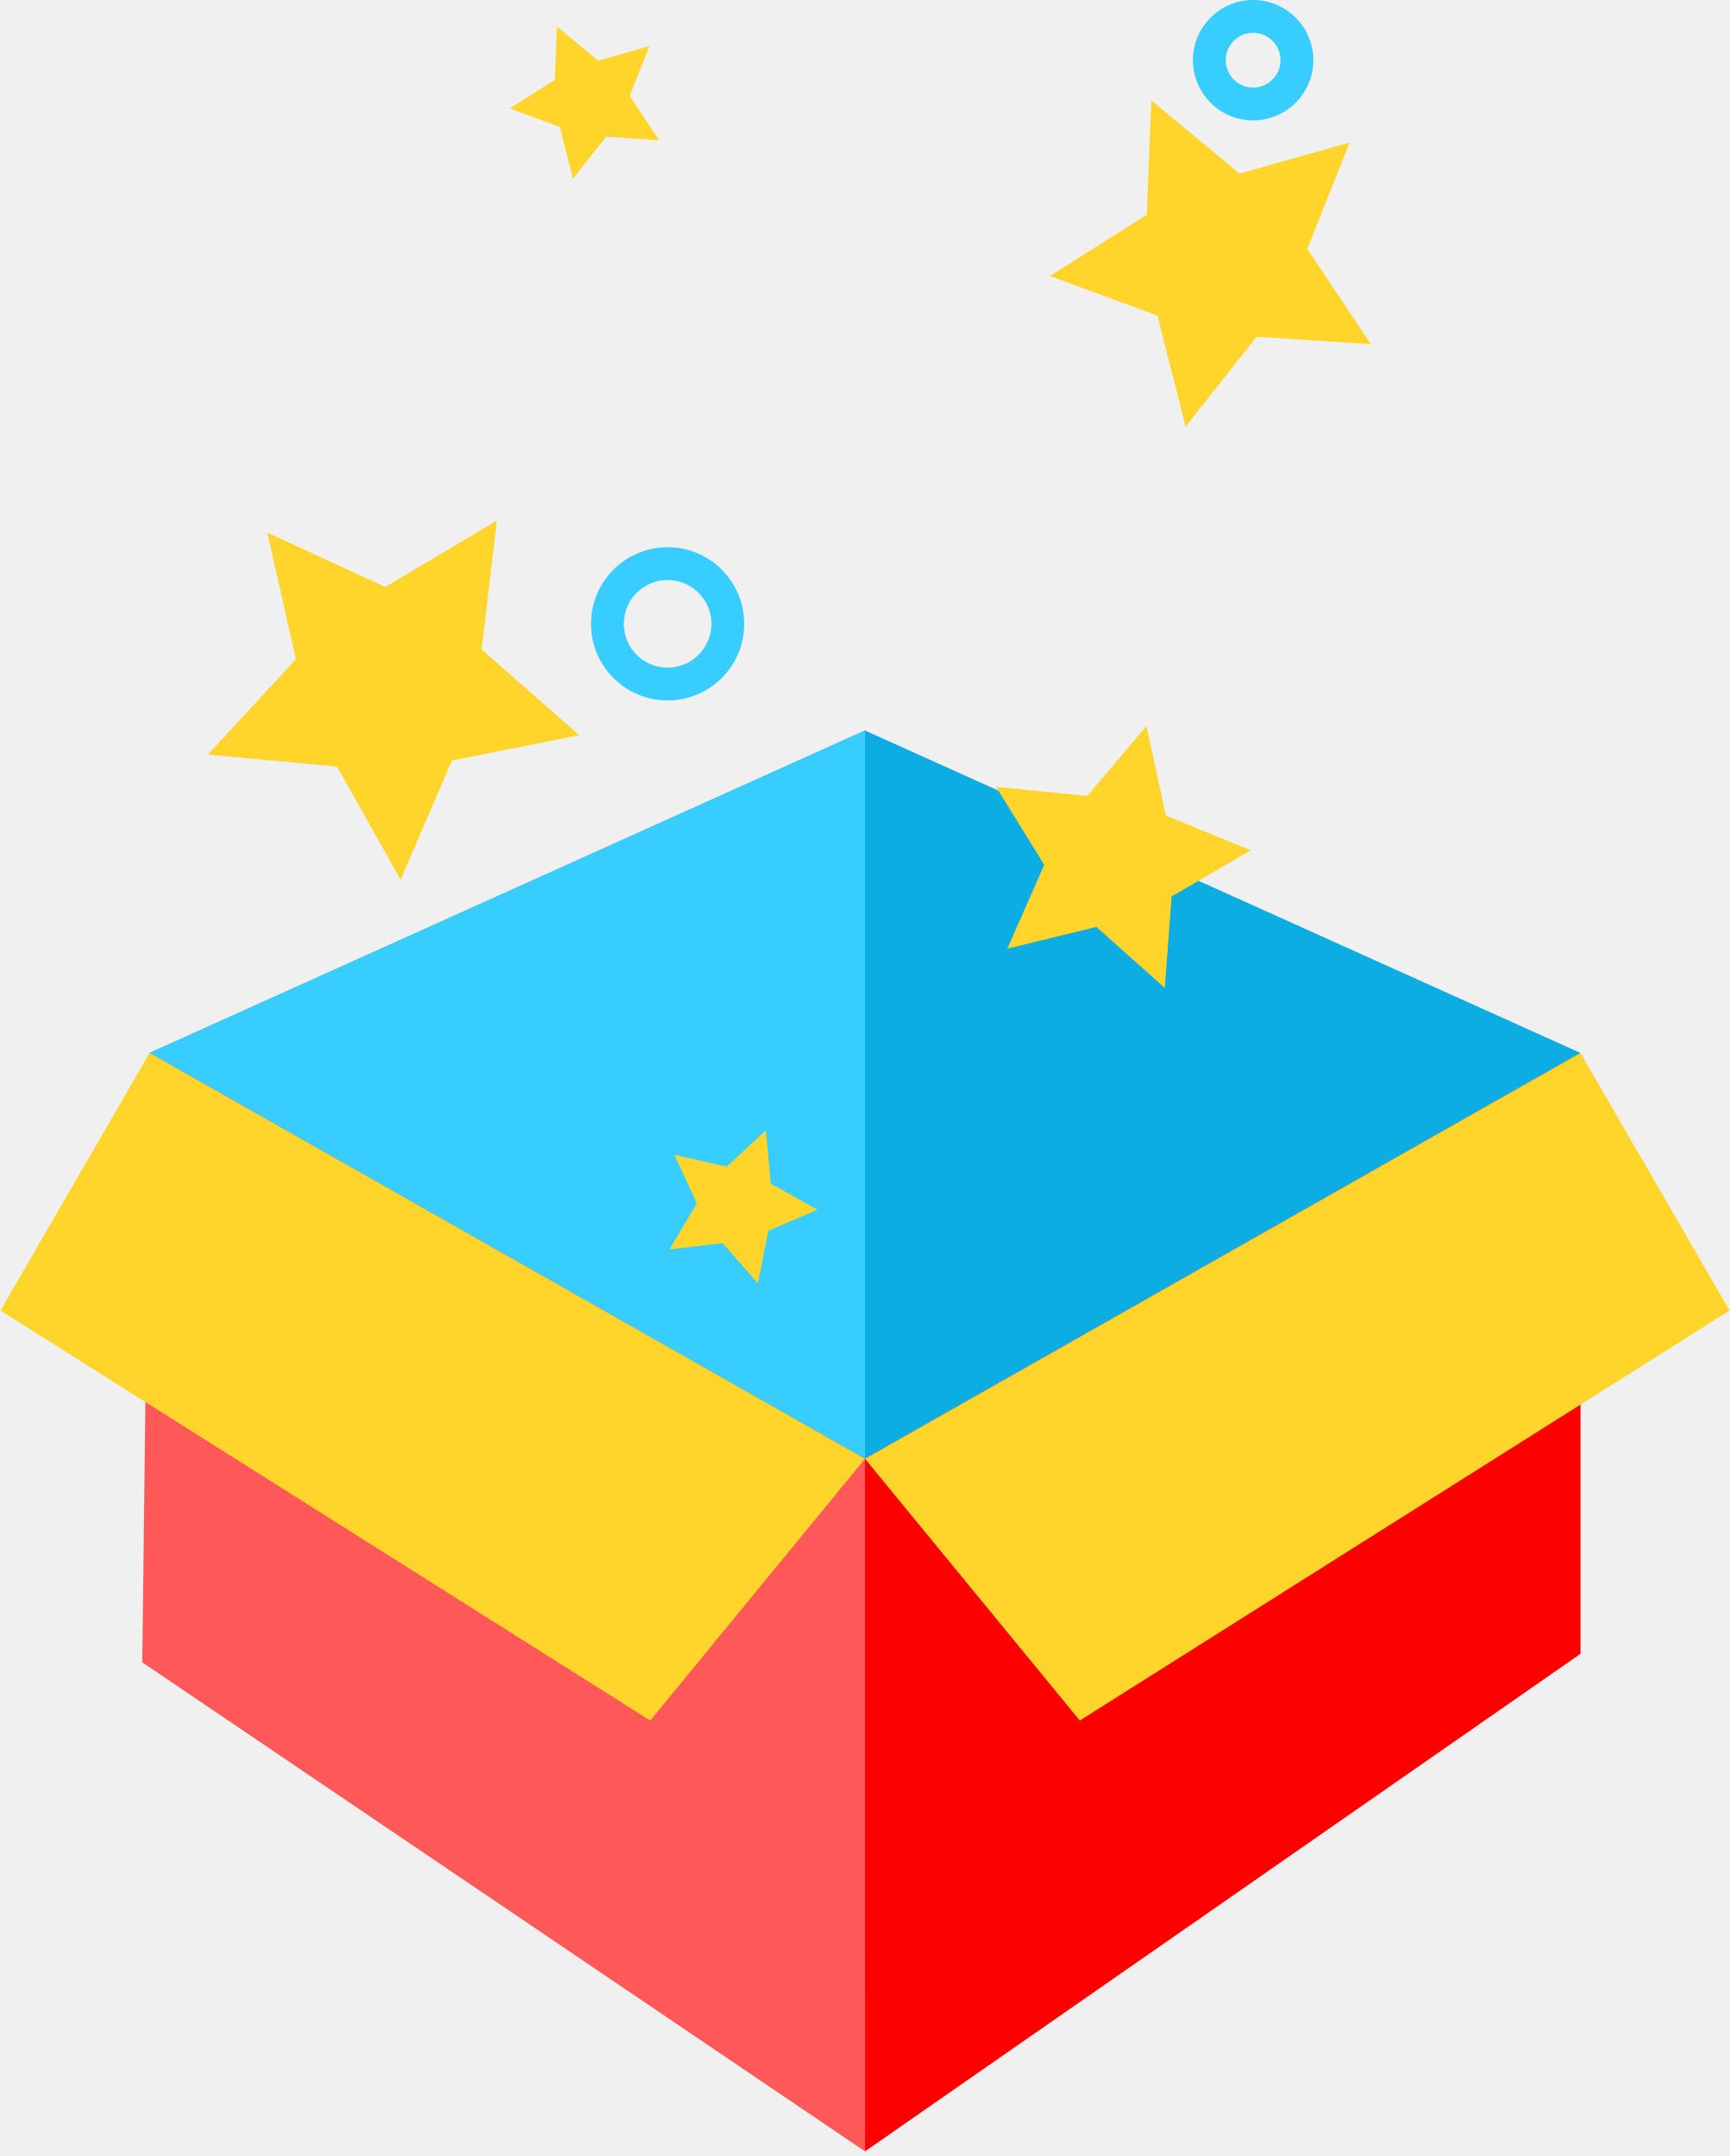
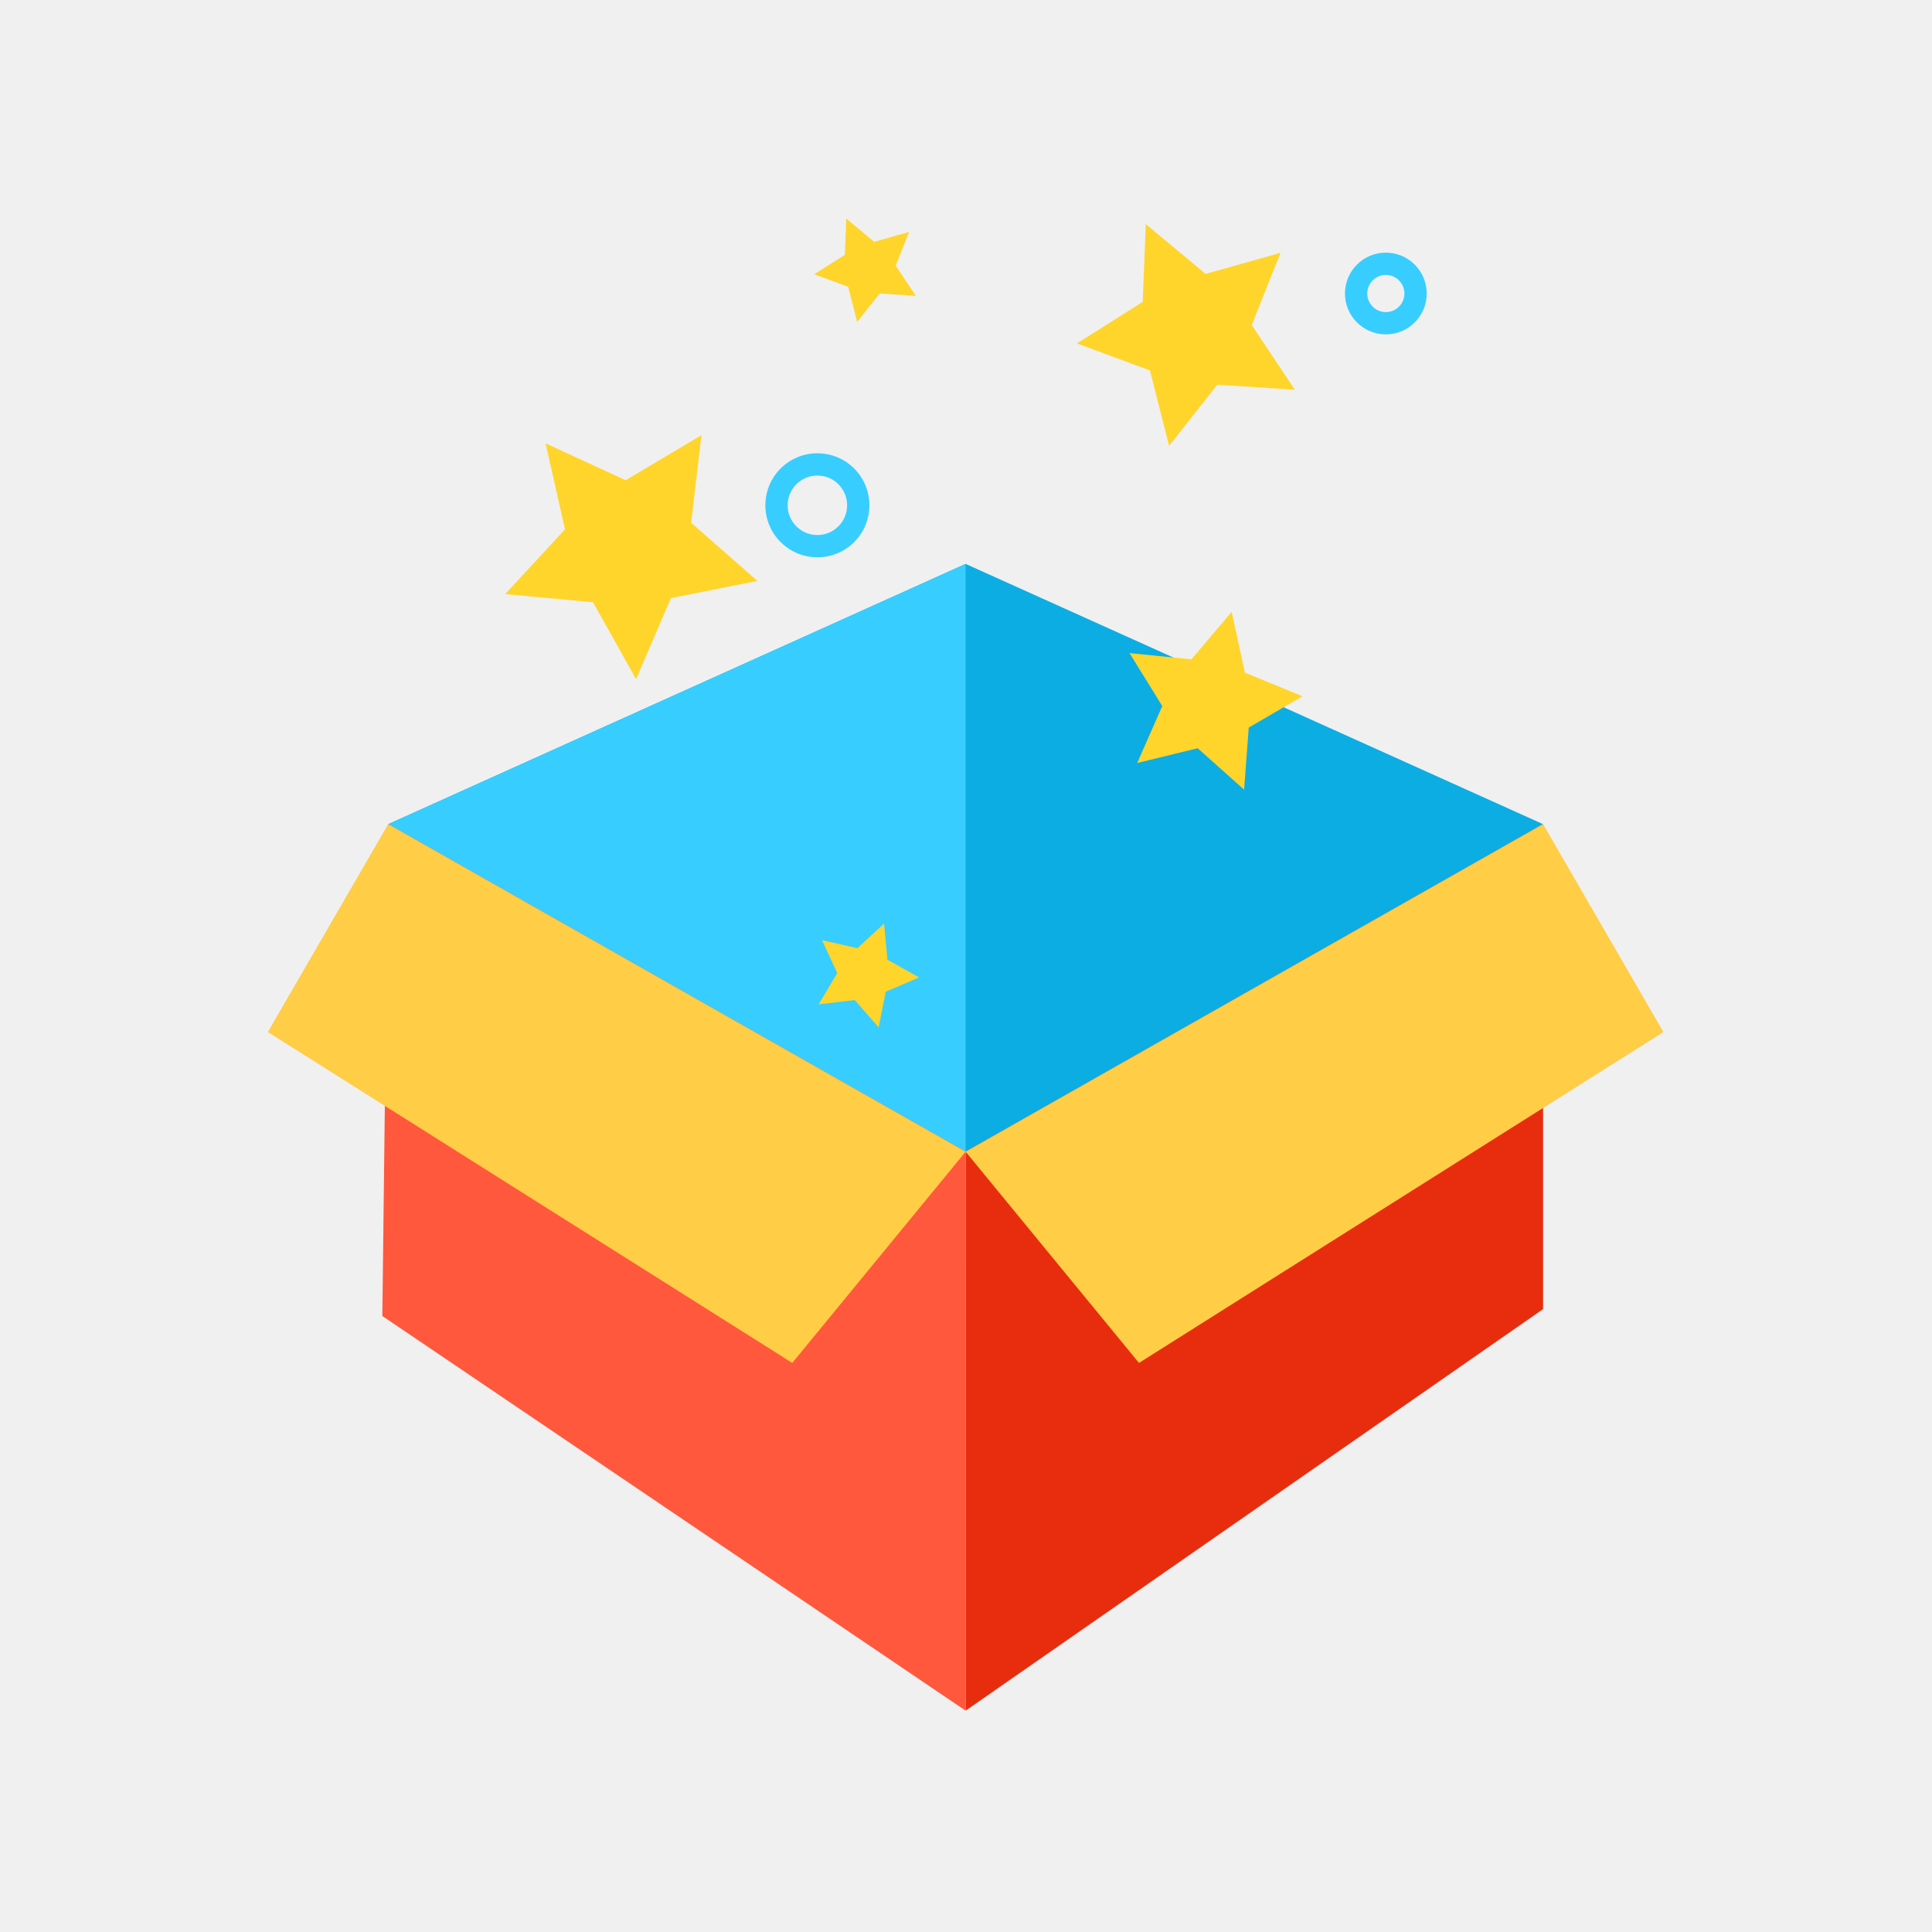
- <svg xmlns="http://www.w3.org/2000/svg" xmlns:xlink="http://www.w3.org/1999/xlink" width="158px" height="197px" viewBox="0 0 158 197" version="1.1">
+ <svg xmlns="http://www.w3.org/2000/svg" xmlns:xlink="http://www.w3.org/1999/xlink" width="260px" height="260px" viewBox="0 0 260 260" version="1.1">
  <defs>
-     <circle id="path-1" cx="114.5" cy="6.5" r="5.5" />
+     <circle id="path-1" cx="150.5" cy="15.5" r="5.5" />
    <mask id="mask-2" maskContentUnits="userSpaceOnUse" maskUnits="objectBoundingBox" x="0" y="0" width="11" height="11" fill="white">
      <use xlink:href="#path-1" />
    </mask>
-     <circle id="path-3" cx="61" cy="58" r="7" />
+     <circle id="path-3" cx="74" cy="44" r="7" />
    <mask id="mask-4" maskContentUnits="userSpaceOnUse" maskUnits="objectBoundingBox" x="0" y="0" width="14" height="14" fill="white">
      <use xlink:href="#path-3" />
    </mask>
  </defs>
-   <g id="visaul" stroke="none" stroke-width="1" fill="none" fill-rule="evenodd">
-     <g id="Home" transform="translate(-961, -2210)">
-       <g id="feature" transform="translate(253, 1079)">
-         <g id="Group-2" transform="translate(0, 211)">
-           <g id="more" transform="translate(708, 919)">
-             <g id="icon/more">
-               <g>
-                 <polygon id="Rectangle-3" fill="#0CADE3" points="79.037 67.748 144.411 97.21 79.037 134.295 13.664 97.21" />
-                 <polygon id="Rectangle-3-Copy-5" fill="#37CDFF" points="79.037 67.748 79.037 134.295 13.664 97.21" />
-                 <polygon id="Rectangle-3-Copy-2" fill="#FD0000" points="144.414 152.114 144.411 97.21 79.037 134.295 79.041 197.574" />
-                 <polygon id="Rectangle-3-Copy-3" fill="#FFD52B" points="158.037 120.748 144.411 97.21 79.037 134.295 98.664 158.21" />
-                 <polygon id="Rectangle-3-Copy" fill="#FF5858" points="13 152.896 79.034 197.574 79.037 134.295 13.664 97.21" />
-                 <polygon id="Rectangle-3-Copy-4" fill="#FFD52B" transform="translate(39.53722, 127.7096) scale(-1, 1) translate(-39.53722, -127.7096) " points="79.037 120.748 65.411 97.21 0.037 134.295 19.664 158.21" />
-                 <polygon id="Star" fill="#FFD52B" transform="translate(101.9939, 78.40684) rotate(14) translate(-101.9939, -78.40684) " points="101.994 85.917 94.581 89.814 95.997 81.56 90 75.714 98.288 74.51 101.994 67 105.7 74.51 113.988 75.714 107.991 81.56 109.406 89.814" />
-                 <polygon id="Star-Copy" fill="#FFD52B" transform="translate(36.5973, 62.11815) rotate(33) translate(-36.5973, -62.11815) " points="36.597 72.759 26.095 78.28 28.1 66.585 19.603 58.303 31.346 56.597 36.597 45.956 41.849 56.597 53.591 58.303 45.094 66.585 47.1 78.28" />
-                 <polygon id="Star-Copy-2" fill="#FFD52B" transform="translate(110.9965, 23.19395) rotate(-24) translate(-110.9965, -23.19395) " points="110.997 32.582 101.73 37.454 103.5 27.135 96.003 19.828 106.363 18.322 110.997 8.934 115.63 18.322 125.99 19.828 118.493 27.135 120.263 37.454" />
-                 <use id="Oval-8" stroke="#38CDFF" mask="url(#mask-2)" stroke-width="6" xlink:href="#path-1" />
-                 <use id="Oval-8-Copy" stroke="#38CDFF" mask="url(#mask-4)" stroke-width="6" xlink:href="#path-3" />
-                 <polygon id="Star-Copy-3" fill="#FFD52B" transform="translate(53.59355, 9.49718) rotate(-24) translate(-53.59355, -9.49718) " points="53.594 13.876 49.271 16.149 50.097 11.336 46.6 7.927 51.432 7.225 53.594 2.846 55.755 7.225 60.587 7.927 57.09 11.336 57.916 16.149" />
-                 <polygon id="Star-Copy-4" fill="#FFD52B" transform="translate(67.59355, 110.4972) rotate(21) translate(-67.59355, -110.4972) " points="67.594 114.876 63.271 117.149 64.097 112.336 60.6 108.927 65.432 108.225 67.594 103.846 69.755 108.225 74.587 108.927 71.09 112.336 71.916 117.149" />
-               </g>
-             </g>
-           </g>
+   <g id="Symbols" stroke="none" stroke-width="1" fill="none" fill-rule="evenodd">
+     <g id="icon/more">
+       <g transform="translate(36, 24)">
+         <g id="box" transform="translate(0, 51)">
+           <polygon id="Rectangle-3" fill="#0CADE3" points="93.95 0.889 171.658 35.91 93.95 79.992 16.242 35.91" />
+           <polygon id="Rectangle-3-Copy-5" fill="#37CDFF" points="93.95 0.889 93.95 79.992 16.242 35.91" />
+           <polygon id="Rectangle-3-Copy-2" fill="#E82D0F" points="171.662 101.174 171.658 35.91 93.95 79.992 93.954 155.21" />
+           <polygon id="Rectangle-3-Copy-3" fill="#FFCD46" points="187.856 63.889 171.658 35.91 93.95 79.992 117.28 108.419" />
+           <polygon id="Rectangle-3-Copy" fill="#FF583D" points="15.453 102.102 93.946 155.21 93.95 79.992 16.242 35.91" />
+           <polygon id="Rectangle-3-Copy-4" fill="#FFCD46" transform="translate(46.99707, 72.16422) scale(-1, 1) translate(-46.99707, -72.16422) " points="93.95 63.889 77.752 35.91 0.044 79.992 23.374 108.419" />
        </g>
+         <polygon id="Star" fill="#FFD52B" transform="translate(126.9939, 69.40684) rotate(14) translate(-126.9939, -69.40684) " points="126.994 76.917 119.581 80.814 120.997 72.56 115 66.714 123.288 65.51 126.994 58 130.7 65.51 138.988 66.714 132.991 72.56 134.406 80.814" />
+         <polygon id="Star-Copy" fill="#FFD52B" transform="translate(49.5973, 48.11815) rotate(33) translate(-49.5973, -48.11815) " points="49.597 58.759 39.095 64.28 41.1 52.585 32.603 44.303 44.346 42.597 49.597 31.956 54.849 42.597 66.591 44.303 58.094 52.585 60.1 64.28" />
+         <polygon id="Star-Copy-2" fill="#FFD52B" transform="translate(123.9965, 19.19395) rotate(-24) translate(-123.9965, -19.19395) " points="123.997 28.582 114.73 33.454 116.5 23.135 109.003 15.828 119.363 14.322 123.997 4.934 128.63 14.322 138.99 15.828 131.493 23.135 133.263 33.454" />
+         <use id="Oval-8" stroke="#38CDFF" mask="url(#mask-2)" stroke-width="6" xlink:href="#path-1" />
+         <use id="Oval-8-Copy" stroke="#38CDFF" mask="url(#mask-4)" stroke-width="6" xlink:href="#path-3" />
+         <polygon id="Star-Copy-3" fill="#FFD52B" transform="translate(80.59355, 11.49718) rotate(-24) translate(-80.59355, -11.49718) " points="80.594 15.876 76.271 18.149 77.097 13.336 73.6 9.927 78.432 9.225 80.594 4.846 82.755 9.225 87.587 9.927 84.09 13.336 84.916 18.149" />
+         <polygon id="Star-Copy-4" fill="#FFD52B" transform="translate(80.59355, 106.4972) rotate(21) translate(-80.59355, -106.4972) " points="80.594 110.876 76.271 113.149 77.097 108.336 73.6 104.927 78.432 104.225 80.594 99.846 82.755 104.225 87.587 104.927 84.09 108.336 84.916 113.149" />
      </g>
    </g>
  </g>
</svg>
